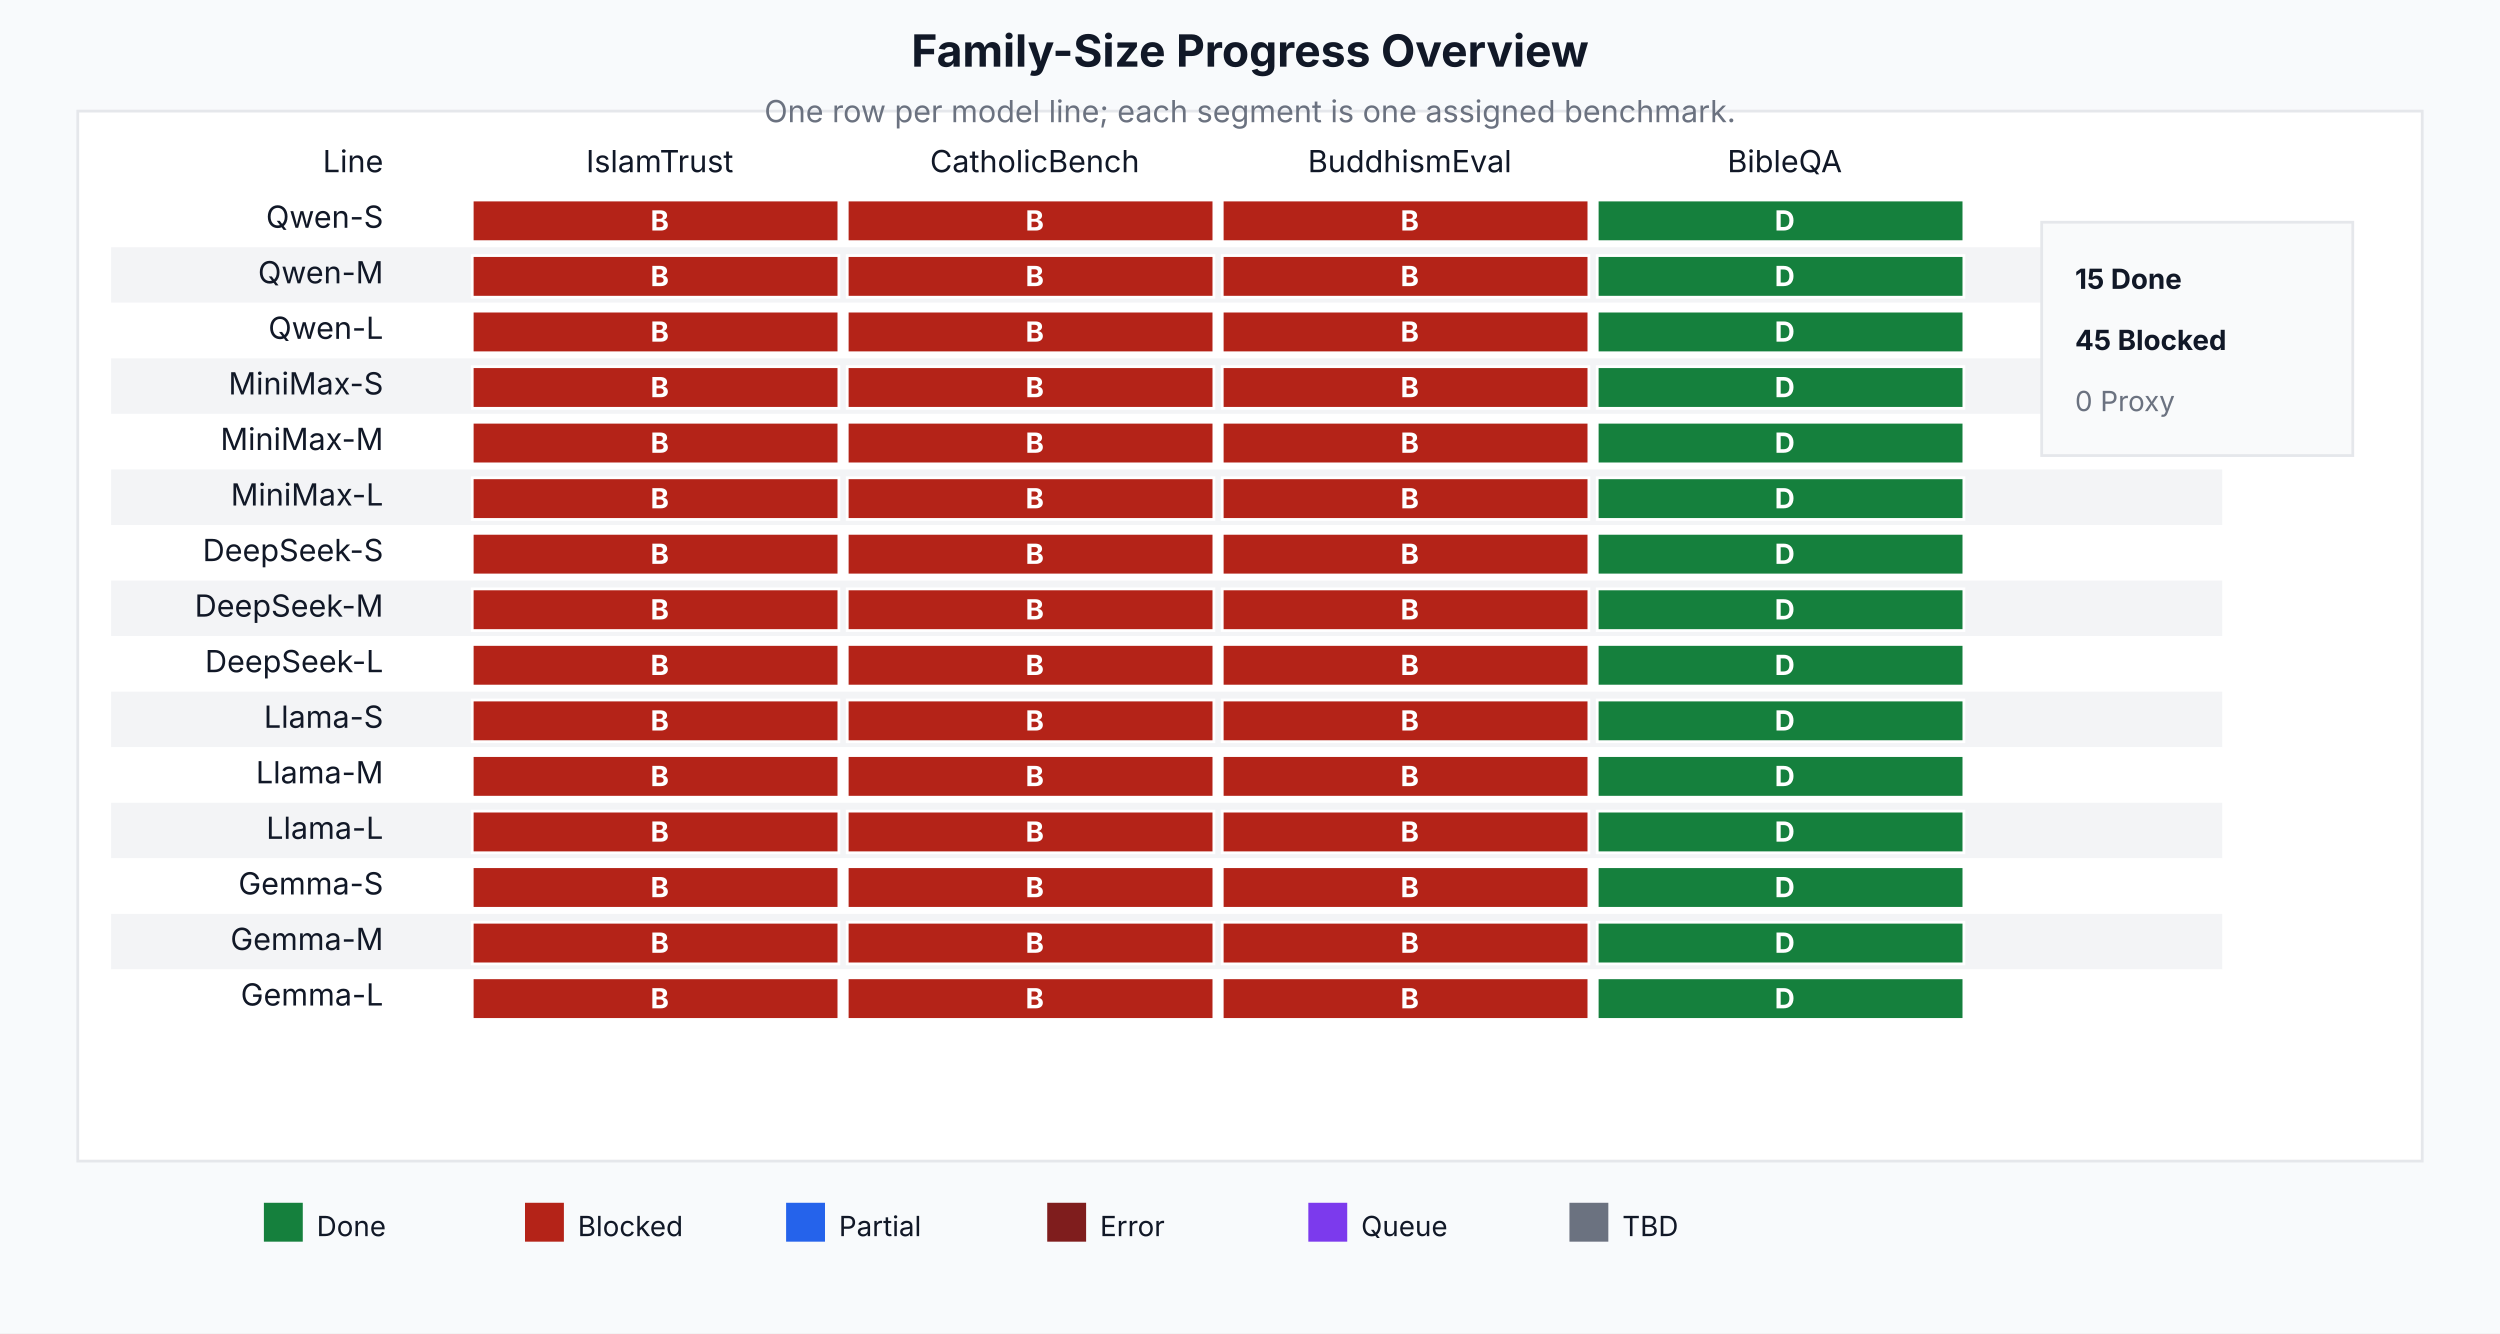
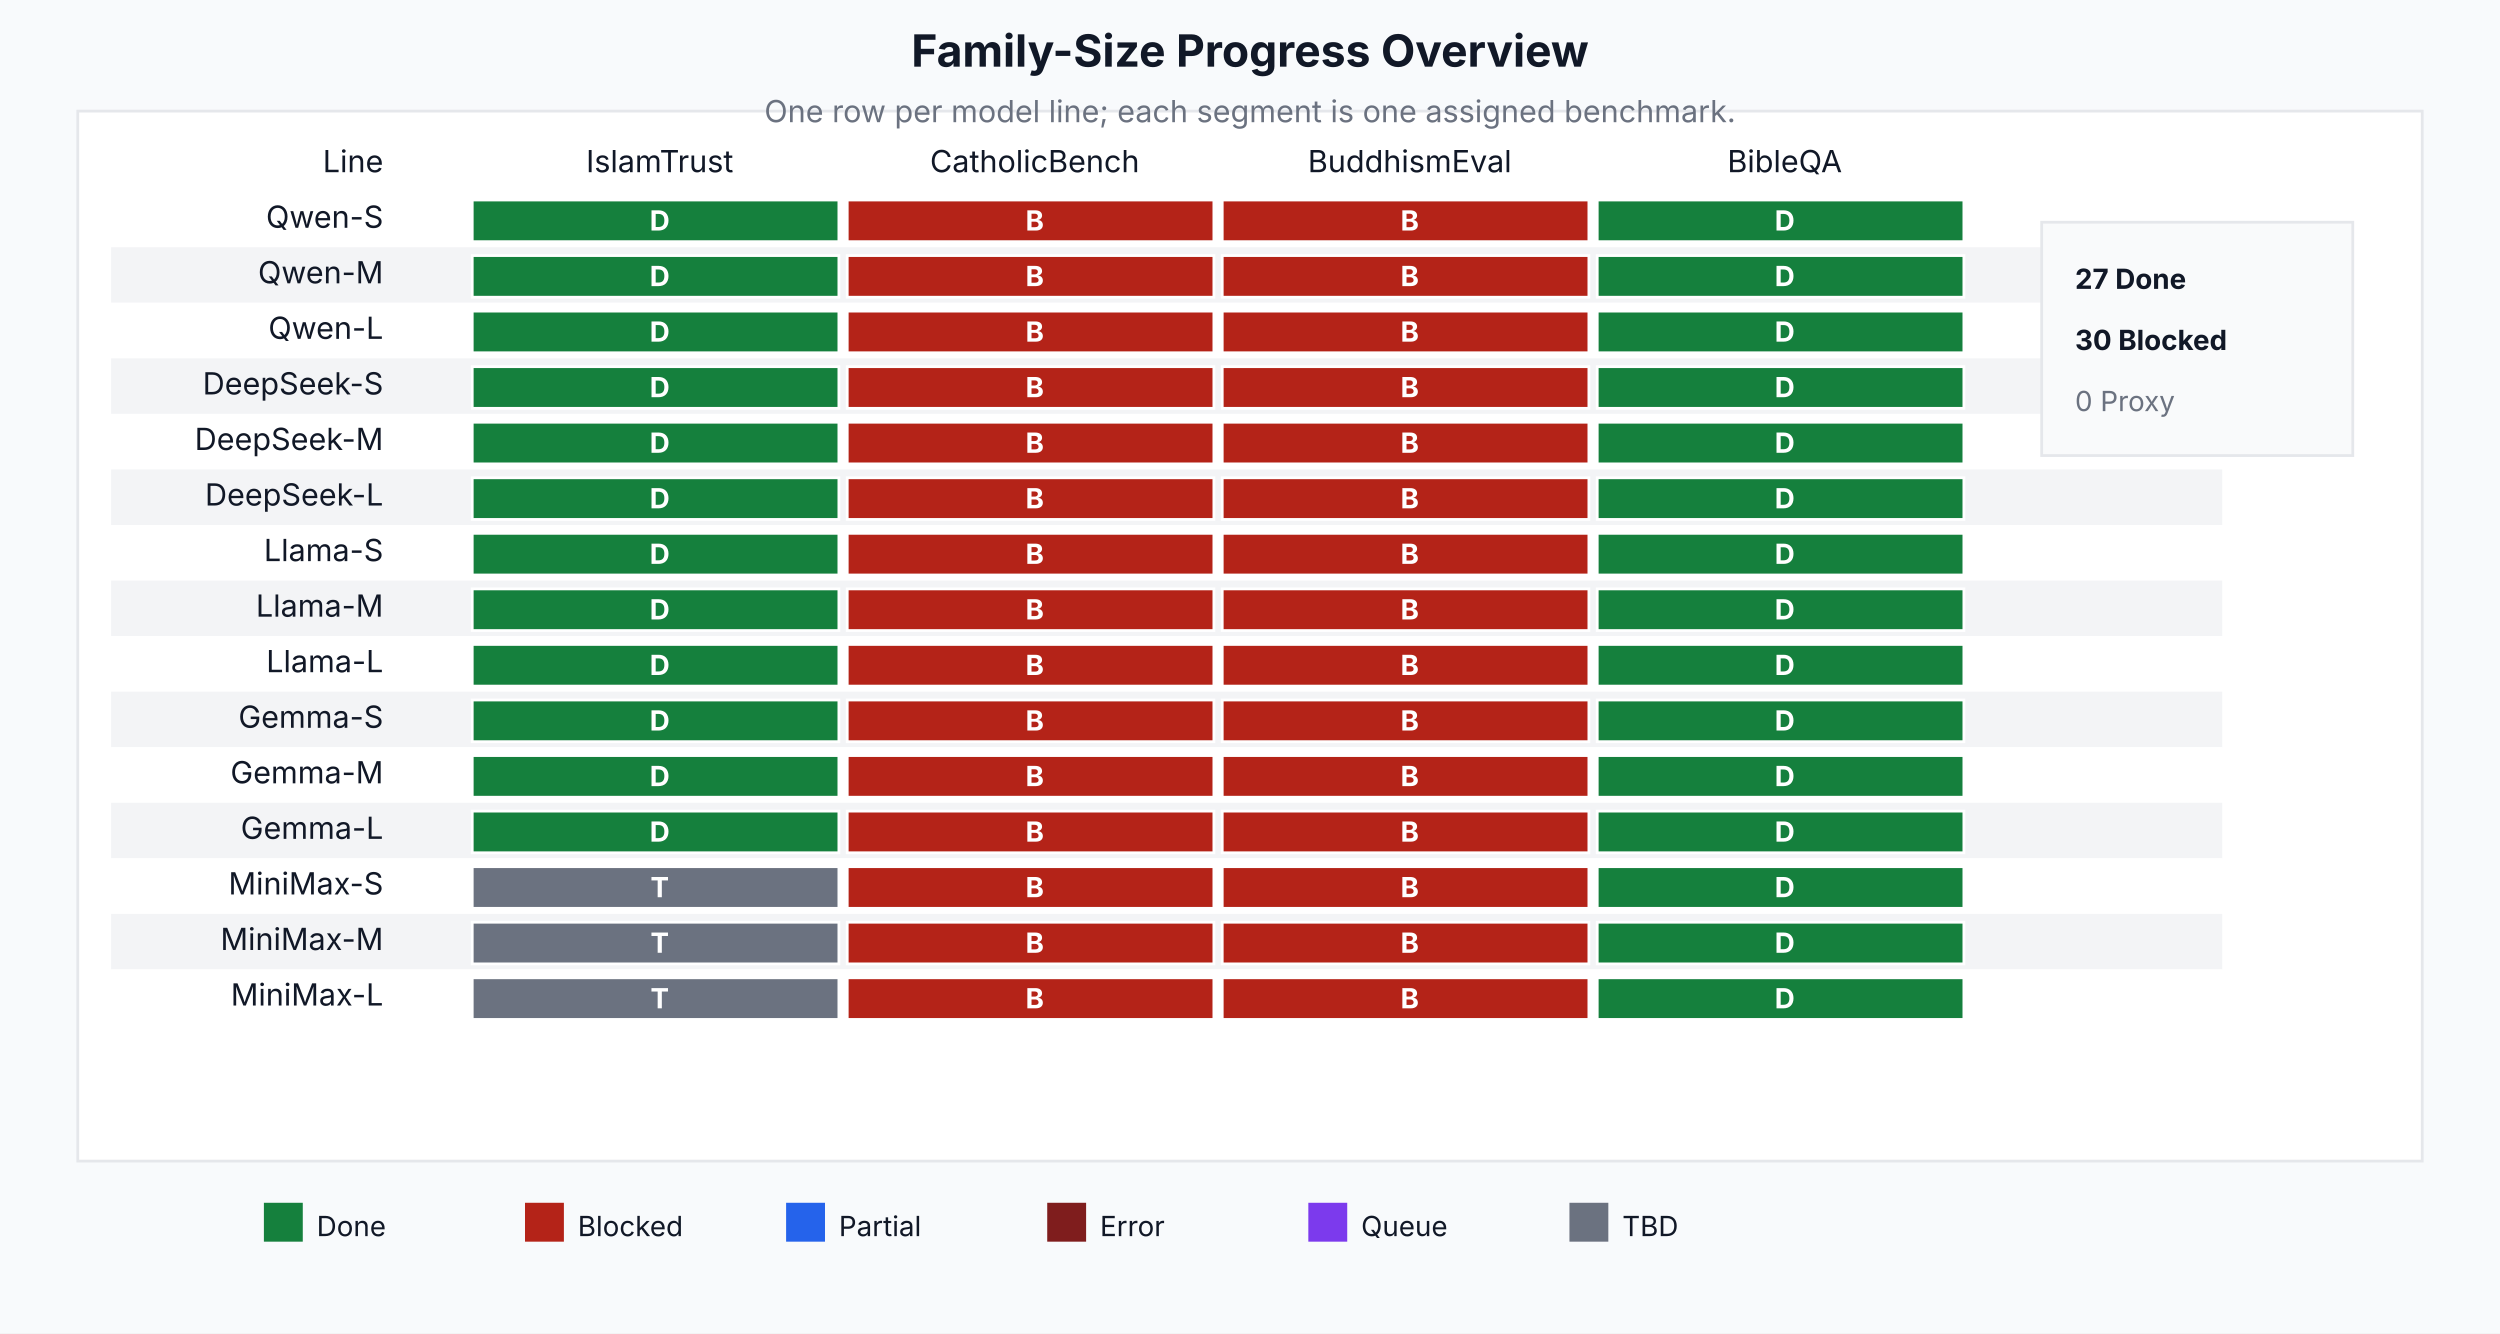
<svg xmlns="http://www.w3.org/2000/svg" viewBox="0 0 900 480" role="img">
  <style>
        text { font-family: system-ui, -apple-system, BlinkMacSystemFont, "Segoe UI", sans-serif; fill: #111827; }
        .title { font-size: 16px; font-weight: 750; }
        .subtitle { font-size: 11px; fill: #6B7280; }
        .axis { font-size: 11px; }
        .small { font-size: 10px; }
        .tiny { font-size: 8.5px; }
        .value { font-size: 10px; font-weight: 650; }
        .cell-label { font-size: 10px; font-weight: 750; fill: #ffffff; }
        .muted { font-size: 10px; fill: #6B7280; }
        .grid { stroke: #E5E7EB; stroke-width: 1; }
        .axis-line { stroke: #374151; stroke-width: 1; }
        .outline { stroke: #ffffff; stroke-width: 1; }
        .panel { stroke: #E5E7EB; stroke-width: 1; }
    </style>
  <rect x="0" y="0" width="900" height="480" fill="#F8FAFC" />
  <rect x="28.0" y="40.0" width="844.0" height="378.0" fill="#FFFFFF" class="panel" />
  <text x="450.0" y="24.0" class="title" text-anchor="middle">Family-Size Progress Overview</text>
  <text x="450.0" y="44.0" class="subtitle" text-anchor="middle">One row per model line; each segment is one assigned benchmark.</text>
  <text x="138.0" y="62.0" class="axis" text-anchor="end">Line</text>
  <text x="237.5" y="62.0" class="axis" text-anchor="middle">IslamTrust</text>
  <text x="372.5" y="62.0" class="axis" text-anchor="middle">CatholicBench</text>
  <text x="507.5" y="62.0" class="axis" text-anchor="middle">BuddhismEval</text>
  <text x="642.5" y="62.0" class="axis" text-anchor="middle">BibleQA</text>
  <rect x="40.0" y="69.0" width="760.0" height="20.0" fill="#FFFFFF" />
  <text x="138.0" y="82.0" class="axis" text-anchor="end">Qwen-S</text>
-   <rect x="170.0" y="72.0" width="132.0" height="15.0" fill="#B42318" class="outline" />
-   <text x="237.5" y="83.0" class="cell-label" text-anchor="middle">B</text>
+   <rect x="170.0" y="72.0" width="132.0" height="15.0" fill="#15803D" class="outline" />
+   <text x="237.5" y="83.0" class="cell-label" text-anchor="middle">D</text>
  <rect x="305.0" y="72.0" width="132.0" height="15.0" fill="#B42318" class="outline" />
  <text x="372.5" y="83.0" class="cell-label" text-anchor="middle">B</text>
  <rect x="440.0" y="72.0" width="132.0" height="15.0" fill="#B42318" class="outline" />
  <text x="507.5" y="83.0" class="cell-label" text-anchor="middle">B</text>
  <rect x="575.0" y="72.0" width="132.0" height="15.0" fill="#15803D" class="outline" />
  <text x="642.5" y="83.0" class="cell-label" text-anchor="middle">D</text>
  <rect x="40.0" y="89.0" width="760.0" height="20.0" fill="#F3F4F6" />
  <text x="138.0" y="102.0" class="axis" text-anchor="end">Qwen-M</text>
-   <rect x="170.0" y="92.0" width="132.0" height="15.0" fill="#B42318" class="outline" />
-   <text x="237.5" y="103.0" class="cell-label" text-anchor="middle">B</text>
+   <rect x="170.0" y="92.0" width="132.0" height="15.0" fill="#15803D" class="outline" />
+   <text x="237.5" y="103.0" class="cell-label" text-anchor="middle">D</text>
  <rect x="305.0" y="92.0" width="132.0" height="15.0" fill="#B42318" class="outline" />
  <text x="372.5" y="103.0" class="cell-label" text-anchor="middle">B</text>
  <rect x="440.0" y="92.0" width="132.0" height="15.0" fill="#B42318" class="outline" />
  <text x="507.5" y="103.0" class="cell-label" text-anchor="middle">B</text>
  <rect x="575.0" y="92.0" width="132.0" height="15.0" fill="#15803D" class="outline" />
  <text x="642.5" y="103.0" class="cell-label" text-anchor="middle">D</text>
  <rect x="40.0" y="109.0" width="760.0" height="20.0" fill="#FFFFFF" />
  <text x="138.0" y="122.0" class="axis" text-anchor="end">Qwen-L</text>
-   <rect x="170.0" y="112.0" width="132.0" height="15.0" fill="#B42318" class="outline" />
-   <text x="237.5" y="123.0" class="cell-label" text-anchor="middle">B</text>
+   <rect x="170.0" y="112.0" width="132.0" height="15.0" fill="#15803D" class="outline" />
+   <text x="237.5" y="123.0" class="cell-label" text-anchor="middle">D</text>
  <rect x="305.0" y="112.0" width="132.0" height="15.0" fill="#B42318" class="outline" />
  <text x="372.5" y="123.0" class="cell-label" text-anchor="middle">B</text>
  <rect x="440.0" y="112.0" width="132.0" height="15.0" fill="#B42318" class="outline" />
  <text x="507.5" y="123.0" class="cell-label" text-anchor="middle">B</text>
  <rect x="575.0" y="112.0" width="132.0" height="15.0" fill="#15803D" class="outline" />
  <text x="642.5" y="123.0" class="cell-label" text-anchor="middle">D</text>
  <rect x="40.0" y="129.0" width="760.0" height="20.0" fill="#F3F4F6" />
-   <text x="138.0" y="142.0" class="axis" text-anchor="end">MiniMax-S</text>
-   <rect x="170.0" y="132.0" width="132.0" height="15.0" fill="#B42318" class="outline" />
-   <text x="237.5" y="143.0" class="cell-label" text-anchor="middle">B</text>
+   <text x="138.0" y="142.0" class="axis" text-anchor="end">DeepSeek-S</text>
+   <rect x="170.0" y="132.0" width="132.0" height="15.0" fill="#15803D" class="outline" />
+   <text x="237.5" y="143.0" class="cell-label" text-anchor="middle">D</text>
  <rect x="305.0" y="132.0" width="132.0" height="15.0" fill="#B42318" class="outline" />
  <text x="372.5" y="143.0" class="cell-label" text-anchor="middle">B</text>
  <rect x="440.0" y="132.0" width="132.0" height="15.0" fill="#B42318" class="outline" />
  <text x="507.5" y="143.0" class="cell-label" text-anchor="middle">B</text>
  <rect x="575.0" y="132.0" width="132.0" height="15.0" fill="#15803D" class="outline" />
  <text x="642.5" y="143.0" class="cell-label" text-anchor="middle">D</text>
  <rect x="40.0" y="149.0" width="760.0" height="20.0" fill="#FFFFFF" />
-   <text x="138.0" y="162.0" class="axis" text-anchor="end">MiniMax-M</text>
-   <rect x="170.0" y="152.0" width="132.0" height="15.0" fill="#B42318" class="outline" />
-   <text x="237.5" y="163.0" class="cell-label" text-anchor="middle">B</text>
+   <text x="138.0" y="162.0" class="axis" text-anchor="end">DeepSeek-M</text>
+   <rect x="170.0" y="152.0" width="132.0" height="15.0" fill="#15803D" class="outline" />
+   <text x="237.5" y="163.0" class="cell-label" text-anchor="middle">D</text>
  <rect x="305.0" y="152.0" width="132.0" height="15.0" fill="#B42318" class="outline" />
  <text x="372.5" y="163.0" class="cell-label" text-anchor="middle">B</text>
  <rect x="440.0" y="152.0" width="132.0" height="15.0" fill="#B42318" class="outline" />
  <text x="507.5" y="163.0" class="cell-label" text-anchor="middle">B</text>
  <rect x="575.0" y="152.0" width="132.0" height="15.0" fill="#15803D" class="outline" />
  <text x="642.5" y="163.0" class="cell-label" text-anchor="middle">D</text>
  <rect x="40.0" y="169.0" width="760.0" height="20.0" fill="#F3F4F6" />
-   <text x="138.0" y="182.0" class="axis" text-anchor="end">MiniMax-L</text>
-   <rect x="170.0" y="172.0" width="132.0" height="15.0" fill="#B42318" class="outline" />
-   <text x="237.5" y="183.0" class="cell-label" text-anchor="middle">B</text>
+   <text x="138.0" y="182.0" class="axis" text-anchor="end">DeepSeek-L</text>
+   <rect x="170.0" y="172.0" width="132.0" height="15.0" fill="#15803D" class="outline" />
+   <text x="237.5" y="183.0" class="cell-label" text-anchor="middle">D</text>
  <rect x="305.0" y="172.0" width="132.0" height="15.0" fill="#B42318" class="outline" />
  <text x="372.5" y="183.0" class="cell-label" text-anchor="middle">B</text>
  <rect x="440.0" y="172.0" width="132.0" height="15.0" fill="#B42318" class="outline" />
  <text x="507.5" y="183.0" class="cell-label" text-anchor="middle">B</text>
  <rect x="575.0" y="172.0" width="132.0" height="15.0" fill="#15803D" class="outline" />
  <text x="642.5" y="183.0" class="cell-label" text-anchor="middle">D</text>
  <rect x="40.0" y="189.0" width="760.0" height="20.0" fill="#FFFFFF" />
-   <text x="138.0" y="202.0" class="axis" text-anchor="end">DeepSeek-S</text>
-   <rect x="170.0" y="192.0" width="132.0" height="15.0" fill="#B42318" class="outline" />
-   <text x="237.5" y="203.0" class="cell-label" text-anchor="middle">B</text>
+   <text x="138.0" y="202.0" class="axis" text-anchor="end">Llama-S</text>
+   <rect x="170.0" y="192.0" width="132.0" height="15.0" fill="#15803D" class="outline" />
+   <text x="237.5" y="203.0" class="cell-label" text-anchor="middle">D</text>
  <rect x="305.0" y="192.0" width="132.0" height="15.0" fill="#B42318" class="outline" />
  <text x="372.5" y="203.0" class="cell-label" text-anchor="middle">B</text>
  <rect x="440.0" y="192.0" width="132.0" height="15.0" fill="#B42318" class="outline" />
  <text x="507.5" y="203.0" class="cell-label" text-anchor="middle">B</text>
  <rect x="575.0" y="192.0" width="132.0" height="15.0" fill="#15803D" class="outline" />
  <text x="642.5" y="203.0" class="cell-label" text-anchor="middle">D</text>
  <rect x="40.0" y="209.0" width="760.0" height="20.0" fill="#F3F4F6" />
-   <text x="138.0" y="222.0" class="axis" text-anchor="end">DeepSeek-M</text>
-   <rect x="170.0" y="212.0" width="132.0" height="15.0" fill="#B42318" class="outline" />
-   <text x="237.5" y="223.0" class="cell-label" text-anchor="middle">B</text>
+   <text x="138.0" y="222.0" class="axis" text-anchor="end">Llama-M</text>
+   <rect x="170.0" y="212.0" width="132.0" height="15.0" fill="#15803D" class="outline" />
+   <text x="237.5" y="223.0" class="cell-label" text-anchor="middle">D</text>
  <rect x="305.0" y="212.0" width="132.0" height="15.0" fill="#B42318" class="outline" />
  <text x="372.5" y="223.0" class="cell-label" text-anchor="middle">B</text>
  <rect x="440.0" y="212.0" width="132.0" height="15.0" fill="#B42318" class="outline" />
  <text x="507.5" y="223.0" class="cell-label" text-anchor="middle">B</text>
  <rect x="575.0" y="212.0" width="132.0" height="15.0" fill="#15803D" class="outline" />
  <text x="642.5" y="223.0" class="cell-label" text-anchor="middle">D</text>
  <rect x="40.0" y="229.0" width="760.0" height="20.0" fill="#FFFFFF" />
-   <text x="138.0" y="242.0" class="axis" text-anchor="end">DeepSeek-L</text>
-   <rect x="170.0" y="232.0" width="132.0" height="15.0" fill="#B42318" class="outline" />
-   <text x="237.5" y="243.0" class="cell-label" text-anchor="middle">B</text>
+   <text x="138.0" y="242.0" class="axis" text-anchor="end">Llama-L</text>
+   <rect x="170.0" y="232.0" width="132.0" height="15.0" fill="#15803D" class="outline" />
+   <text x="237.5" y="243.0" class="cell-label" text-anchor="middle">D</text>
  <rect x="305.0" y="232.0" width="132.0" height="15.0" fill="#B42318" class="outline" />
  <text x="372.5" y="243.0" class="cell-label" text-anchor="middle">B</text>
  <rect x="440.0" y="232.0" width="132.0" height="15.0" fill="#B42318" class="outline" />
  <text x="507.5" y="243.0" class="cell-label" text-anchor="middle">B</text>
  <rect x="575.0" y="232.0" width="132.0" height="15.0" fill="#15803D" class="outline" />
  <text x="642.5" y="243.0" class="cell-label" text-anchor="middle">D</text>
  <rect x="40.0" y="249.0" width="760.0" height="20.0" fill="#F3F4F6" />
-   <text x="138.0" y="262.0" class="axis" text-anchor="end">Llama-S</text>
-   <rect x="170.0" y="252.0" width="132.0" height="15.0" fill="#B42318" class="outline" />
-   <text x="237.5" y="263.0" class="cell-label" text-anchor="middle">B</text>
+   <text x="138.0" y="262.0" class="axis" text-anchor="end">Gemma-S</text>
+   <rect x="170.0" y="252.0" width="132.0" height="15.0" fill="#15803D" class="outline" />
+   <text x="237.5" y="263.0" class="cell-label" text-anchor="middle">D</text>
  <rect x="305.0" y="252.0" width="132.0" height="15.0" fill="#B42318" class="outline" />
  <text x="372.5" y="263.0" class="cell-label" text-anchor="middle">B</text>
  <rect x="440.0" y="252.0" width="132.0" height="15.0" fill="#B42318" class="outline" />
  <text x="507.5" y="263.0" class="cell-label" text-anchor="middle">B</text>
  <rect x="575.0" y="252.0" width="132.0" height="15.0" fill="#15803D" class="outline" />
  <text x="642.5" y="263.0" class="cell-label" text-anchor="middle">D</text>
  <rect x="40.0" y="269.0" width="760.0" height="20.0" fill="#FFFFFF" />
-   <text x="138.0" y="282.0" class="axis" text-anchor="end">Llama-M</text>
-   <rect x="170.0" y="272.0" width="132.0" height="15.0" fill="#B42318" class="outline" />
-   <text x="237.5" y="283.0" class="cell-label" text-anchor="middle">B</text>
+   <text x="138.0" y="282.0" class="axis" text-anchor="end">Gemma-M</text>
+   <rect x="170.0" y="272.0" width="132.0" height="15.0" fill="#15803D" class="outline" />
+   <text x="237.5" y="283.0" class="cell-label" text-anchor="middle">D</text>
  <rect x="305.0" y="272.0" width="132.0" height="15.0" fill="#B42318" class="outline" />
  <text x="372.5" y="283.0" class="cell-label" text-anchor="middle">B</text>
  <rect x="440.0" y="272.0" width="132.0" height="15.0" fill="#B42318" class="outline" />
  <text x="507.5" y="283.0" class="cell-label" text-anchor="middle">B</text>
  <rect x="575.0" y="272.0" width="132.0" height="15.0" fill="#15803D" class="outline" />
  <text x="642.5" y="283.0" class="cell-label" text-anchor="middle">D</text>
  <rect x="40.0" y="289.0" width="760.0" height="20.0" fill="#F3F4F6" />
-   <text x="138.0" y="302.0" class="axis" text-anchor="end">Llama-L</text>
-   <rect x="170.0" y="292.0" width="132.0" height="15.0" fill="#B42318" class="outline" />
-   <text x="237.5" y="303.0" class="cell-label" text-anchor="middle">B</text>
+   <text x="138.0" y="302.0" class="axis" text-anchor="end">Gemma-L</text>
+   <rect x="170.0" y="292.0" width="132.0" height="15.0" fill="#15803D" class="outline" />
+   <text x="237.5" y="303.0" class="cell-label" text-anchor="middle">D</text>
  <rect x="305.0" y="292.0" width="132.0" height="15.0" fill="#B42318" class="outline" />
  <text x="372.5" y="303.0" class="cell-label" text-anchor="middle">B</text>
  <rect x="440.0" y="292.0" width="132.0" height="15.0" fill="#B42318" class="outline" />
  <text x="507.5" y="303.0" class="cell-label" text-anchor="middle">B</text>
  <rect x="575.0" y="292.0" width="132.0" height="15.0" fill="#15803D" class="outline" />
  <text x="642.5" y="303.0" class="cell-label" text-anchor="middle">D</text>
  <rect x="40.0" y="309.0" width="760.0" height="20.0" fill="#FFFFFF" />
-   <text x="138.0" y="322.0" class="axis" text-anchor="end">Gemma-S</text>
-   <rect x="170.0" y="312.0" width="132.0" height="15.0" fill="#B42318" class="outline" />
-   <text x="237.5" y="323.0" class="cell-label" text-anchor="middle">B</text>
+   <text x="138.0" y="322.0" class="axis" text-anchor="end">MiniMax-S</text>
+   <rect x="170.0" y="312.0" width="132.0" height="15.0" fill="#6B7280" class="outline" />
+   <text x="237.5" y="323.0" class="cell-label" text-anchor="middle">T</text>
  <rect x="305.0" y="312.0" width="132.0" height="15.0" fill="#B42318" class="outline" />
  <text x="372.5" y="323.0" class="cell-label" text-anchor="middle">B</text>
  <rect x="440.0" y="312.0" width="132.0" height="15.0" fill="#B42318" class="outline" />
  <text x="507.5" y="323.0" class="cell-label" text-anchor="middle">B</text>
  <rect x="575.0" y="312.0" width="132.0" height="15.0" fill="#15803D" class="outline" />
  <text x="642.5" y="323.0" class="cell-label" text-anchor="middle">D</text>
  <rect x="40.0" y="329.0" width="760.0" height="20.0" fill="#F3F4F6" />
-   <text x="138.0" y="342.0" class="axis" text-anchor="end">Gemma-M</text>
-   <rect x="170.0" y="332.0" width="132.0" height="15.0" fill="#B42318" class="outline" />
-   <text x="237.5" y="343.0" class="cell-label" text-anchor="middle">B</text>
+   <text x="138.0" y="342.0" class="axis" text-anchor="end">MiniMax-M</text>
+   <rect x="170.0" y="332.0" width="132.0" height="15.0" fill="#6B7280" class="outline" />
+   <text x="237.5" y="343.0" class="cell-label" text-anchor="middle">T</text>
  <rect x="305.0" y="332.0" width="132.0" height="15.0" fill="#B42318" class="outline" />
  <text x="372.5" y="343.0" class="cell-label" text-anchor="middle">B</text>
  <rect x="440.0" y="332.0" width="132.0" height="15.0" fill="#B42318" class="outline" />
  <text x="507.5" y="343.0" class="cell-label" text-anchor="middle">B</text>
  <rect x="575.0" y="332.0" width="132.0" height="15.0" fill="#15803D" class="outline" />
  <text x="642.5" y="343.0" class="cell-label" text-anchor="middle">D</text>
  <rect x="40.0" y="349.0" width="760.0" height="20.0" fill="#FFFFFF" />
-   <text x="138.0" y="362.0" class="axis" text-anchor="end">Gemma-L</text>
-   <rect x="170.0" y="352.0" width="132.0" height="15.0" fill="#B42318" class="outline" />
-   <text x="237.5" y="363.0" class="cell-label" text-anchor="middle">B</text>
+   <text x="138.0" y="362.0" class="axis" text-anchor="end">MiniMax-L</text>
+   <rect x="170.0" y="352.0" width="132.0" height="15.0" fill="#6B7280" class="outline" />
+   <text x="237.5" y="363.0" class="cell-label" text-anchor="middle">T</text>
  <rect x="305.0" y="352.0" width="132.0" height="15.0" fill="#B42318" class="outline" />
  <text x="372.5" y="363.0" class="cell-label" text-anchor="middle">B</text>
  <rect x="440.0" y="352.0" width="132.0" height="15.0" fill="#B42318" class="outline" />
  <text x="507.5" y="363.0" class="cell-label" text-anchor="middle">B</text>
  <rect x="575.0" y="352.0" width="132.0" height="15.0" fill="#15803D" class="outline" />
  <text x="642.5" y="363.0" class="cell-label" text-anchor="middle">D</text>
  <rect x="735.0" y="80.0" width="112.0" height="84.0" fill="#F9FAFB" class="panel" />
-   <text x="747.0" y="104.0" class="value" text-anchor="start">15 Done</text>
-   <text x="747.0" y="126.0" class="value" text-anchor="start">45 Blocked</text>
+   <text x="747.0" y="104.0" class="value" text-anchor="start">27 Done</text>
+   <text x="747.0" y="126.0" class="value" text-anchor="start">30 Blocked</text>
  <text x="747.0" y="148.0" class="muted" text-anchor="start">0 Proxy</text>
  <rect x="95.0" y="433.0" width="14.0" height="14.0" fill="#15803D" />
  <text x="114.0" y="445.0" class="small" text-anchor="start">Done</text>
  <rect x="189.0" y="433.0" width="14.0" height="14.0" fill="#B42318" />
  <text x="208.0" y="445.0" class="small" text-anchor="start">Blocked</text>
  <rect x="283.0" y="433.0" width="14.0" height="14.0" fill="#2563EB" />
  <text x="302.0" y="445.0" class="small" text-anchor="start">Partial</text>
  <rect x="377.0" y="433.0" width="14.0" height="14.0" fill="#7F1D1D" />
  <text x="396.0" y="445.0" class="small" text-anchor="start">Error</text>
  <rect x="471.0" y="433.0" width="14.0" height="14.0" fill="#7C3AED" />
  <text x="490.0" y="445.0" class="small" text-anchor="start">Queue</text>
  <rect x="565.0" y="433.0" width="14.0" height="14.0" fill="#6B7280" />
  <text x="584.0" y="445.0" class="small" text-anchor="start">TBD</text>
</svg>
